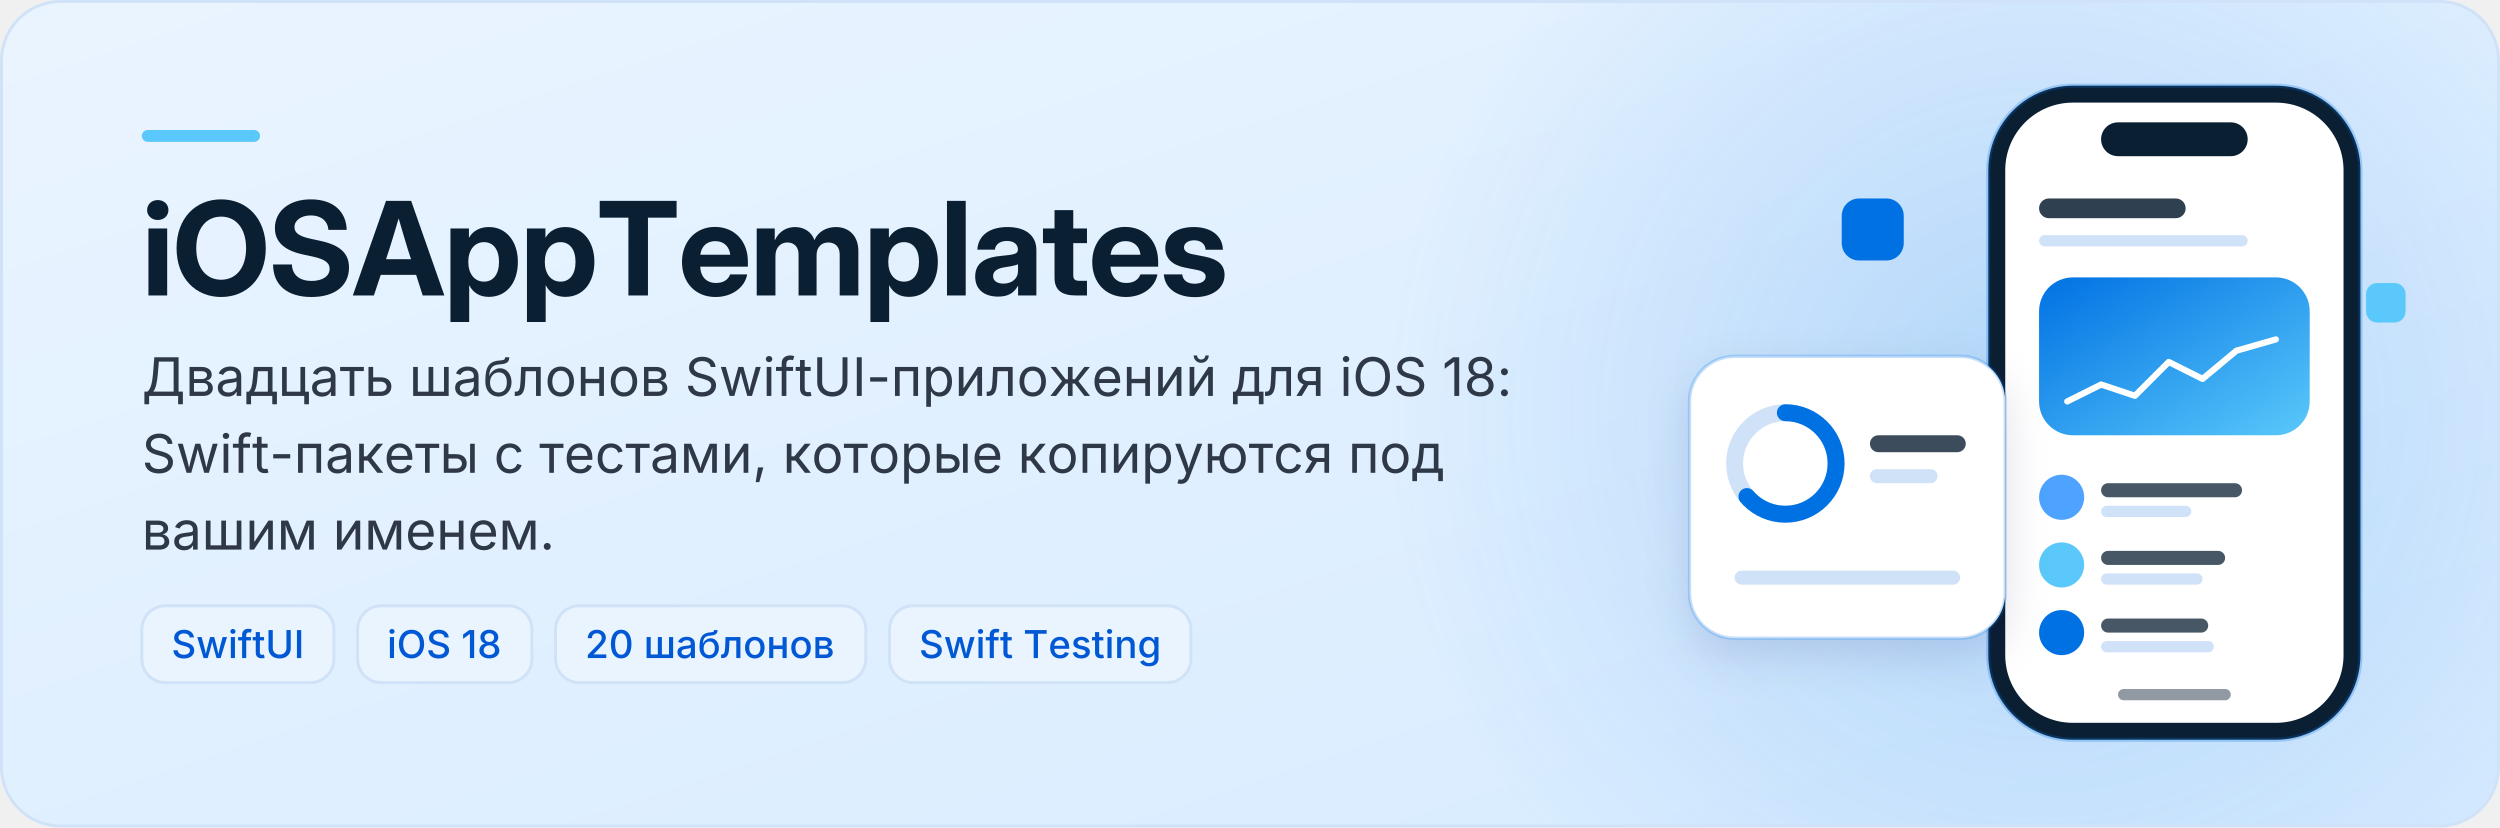
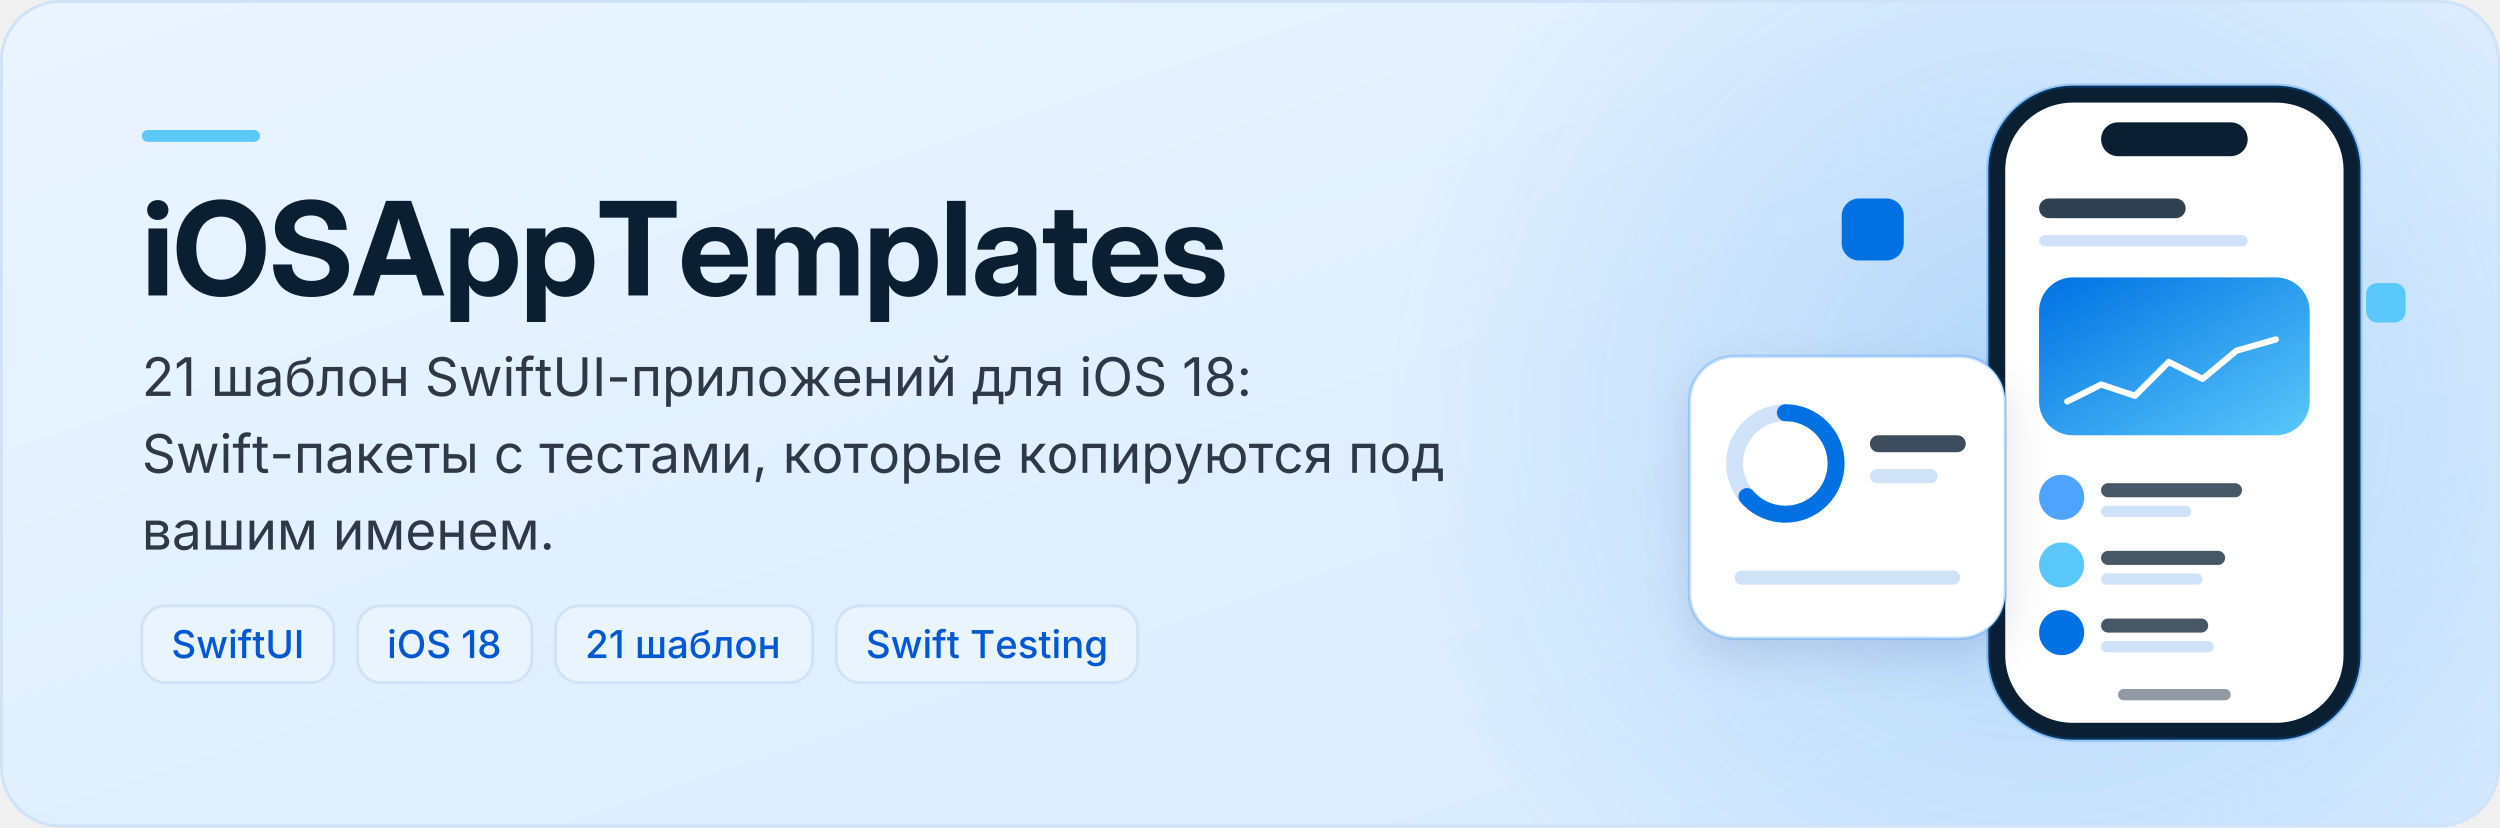
<svg xmlns="http://www.w3.org/2000/svg" width="846" height="280" viewBox="0 0 846 280" role="img" aria-labelledby="t">
  <style>.c{display:none}@media (max-width:500px){.w{display:none}.c{display:inline}}.m-float{animation:mFloat 6s ease-in-out infinite alternate}@keyframes mFloat{from{transform:translateY(0)}to{transform:translateY(-6px)}}.m-float-b{animation:mFloatB 7s ease-in-out infinite alternate}@keyframes mFloatB{from{transform:translateY(0)}to{transform:translateY(5px)}}.m-bob{animation:mBob 5s ease-in-out infinite alternate}@keyframes mBob{from{transform:translateY(0)}to{transform:translateY(-8px)}}.m-bar{transform-box:fill-box;transform-origin:center bottom;animation:mBar 4.2s ease-in-out infinite alternate}@keyframes mBar{from{transform:scaleY(.55)}to{transform:scaleY(1)}}.m-knob{animation:mKnob 6s ease-in-out infinite}@keyframes mKnob{0%,45%{transform:translateX(0)}55%,95%{transform:translateX(12px)}100%{transform:translateX(0)}}.m-slide{animation:mSlide 8s ease-in-out infinite alternate}@keyframes mSlide{from{transform:translateX(0)}to{transform:translateX(56px)}}.m-ring{stroke-dasharray:100;stroke-dashoffset:28;animation:mRing 7s ease-in-out infinite}@keyframes mRing{0%{stroke-dashoffset:100}45%,100%{stroke-dashoffset:28}}.m-caret{animation:mCaret 1.2s steps(1) infinite}@keyframes mCaret{50%{opacity:0}}.m-island{transform-box:fill-box;transform-origin:center;animation:mIsland 9s ease-in-out infinite}@keyframes mIsland{0%,20%{transform:scaleX(.42)}30%,70%{transform:scaleX(1)}80%,100%{transform:scaleX(.42)}}@media (prefers-reduced-motion: reduce){*{animation:none!important}}</style>
  <defs>
    <linearGradient id="bg" x1="0" y1="0" x2="1" y2="1">
      <stop offset="0" stop-color="#EAF4FF" />
      <stop offset="1" stop-color="#D6EBFF" />
    </linearGradient>
    <radialGradient id="glow">
      <stop offset="0" stop-color="#0071E3" stop-opacity="0.2" />
      <stop offset="1" stop-color="#0071E3" stop-opacity="0" />
    </radialGradient>
    <linearGradient id="mButton" x1="0" y1="0" x2="1" y2="1">
      <stop offset="0" stop-color="#0071E3" />
      <stop offset="1" stop-color="#5AC8FA" />
    </linearGradient>
    <filter id="mShadow" x="-20%" y="-20%" width="140%" height="150%">
      <feDropShadow dx="0" dy="6" stdDeviation="8" flood-color="#00285C" flood-opacity="0.12" />
    </filter>
    <clipPath id="frame">
      <rect x="0.5" y="0.5" width="845" height="279" rx="20" />
    </clipPath>
    <path id="bd689" d="M104 0L399 0L399-1056L104-1056ZM251-1189C348-1189 419-1256 419-1346C419-1436 348-1503 251-1503C154-1503 83-1436 83-1346C83-1256 154-1189 251-1189Z" />
    <path id="bd321" d="M765 24C1166 24 1468-270 1468-744C1468-1219 1166-1514 765-1514C364-1514 63-1219 63-744C63-272 364 24 765 24ZM765-248C535-248 373-428 373-744C373-1062 535-1242 765-1242C995-1242 1158-1062 1158-744C1158-428 995-248 765-248Z" />
    <path id="bd397" d="M675 24C1042 24 1266-153 1266-440C1266-664 1125-795 807-862L664-893C481-933 407-984 407-1076C407-1185 514-1261 666-1261C826-1261 931-1174 942-1033L1230-1033C1221-1333 1008-1514 665-1514C326-1514 99-1332 99-1061C99-848 242-711 537-647L694-613C883-572 961-516 961-420C961-304 848-229 677-229C486-229 371-325 367-489L70-489C70-165 293 24 675 24Z" />
    <path id="bd2" d="M9 0L341 0L449-325L1006-325L1110 0L1451 0L928-1490L532-1490ZM532-571L583-725C631-877 677-1029 731-1214C784-1029 830-877 876-725L926-571Z" />
    <path id="bd843" d="M104 418L399 418L399-158L402-158C463-39 570 22 709 22C985 22 1166-198 1166-529C1166-853 981-1078 711-1078C574-1078 463-1023 398-913L395-913L395-1056L104-1056ZM633-218C484-218 385-340 385-529C385-717 484-840 633-840C776-840 869-727 869-529C869-331 776-218 633-218Z" />
    <path id="bd411" d="M45-1226L497-1226L497 0L805 0L805-1226L1256-1226L1256-1490L45-1490Z" />
    <path id="bd614" d="M586 24C842 24 1046-122 1085-332L816-332C789-250 710-197 595-197C440-197 350-298 345-454L1096-454L1096-533C1096-855 887-1080 576-1080C273-1080 58-849 58-527C58-206 266 24 586 24ZM347-642C363-774 450-856 582-856C715-856 803-774 818-642Z" />
    <path id="bd766" d="M104 0L399 0L399-623C399-759 483-835 588-835C691-835 763-764 763-654L763 0L1047 0L1047-636C1047-754 1118-835 1232-835C1333-835 1411-773 1411-646L1411 0L1705 0L1705-700C1705-942 1554-1078 1351-1078C1198-1078 1068-1001 1013-872C969-1001 850-1078 708-1078C574-1078 451-1009 388-866L388-1056L104-1056Z" />
    <path id="bd736" d="M399-1490L104-1490L104 0L399 0Z" />
    <path id="bd507" d="M427 18C589 18 680-46 736-149L740-149L740 0L1028 0L1028-716C1028-942 862-1078 573-1078C283-1078 111-940 98-722L375-722C382-803 454-859 564-859C672-859 737-805 737-727L737-720C737-652 669-643 476-624C256-604 64-536 64-298C64-87 216 18 427 18ZM509-187C410-187 346-231 346-306C346-390 426-429 527-444C622-459 705-473 739-492L739-386C739-272 651-187 509-187Z" />
    <path id="bd889" d="M711-1056L495-1056L495-1344L200-1344L200-1056L18-1056L18-825L200-825L200-280C200-88 307 0 539 0L711 0L711-231L598-231C518-231 495-254 495-326L495-825L711-825Z" />
    <path id="bd871" d="M543 26C819 26 1011-112 1011-323C1011-478 913-570 700-612L500-651C419-668 372-703 372-757C372-820 433-869 534-869C638-869 710-806 712-721L985-721C979-941 799-1078 526-1078C251-1078 78-946 78-746C78-582 187-478 392-438L577-402C663-385 714-352 714-296C714-231 647-185 538-185C423-185 355-240 344-332L54-332C72-105 269 26 543 26Z" />
-     <path id="br1071" d="M98 320L280 320L280 0L1397 0L1397 320L1580 320L1580-167L1414-167L1414-1490L481-1490L430-862C395-431 318-254 220-167L98-167ZM439-167C538-281 591-547 617-862L655-1323L1224-1323L1224-167Z" />
-     <path id="br1254" d="M158 0L686 0C916 0 1055-127 1055-300C1055-473 923-569 794-588C927-615 1012-689 1012-820C1012-1000 857-1118 615-1118L158-1118ZM329-164L329-498L686-498C800-498 870-430 870-316C870-222 801-164 686-164ZM329-649L329-954L615-954C749-954 831-898 831-805C831-709 750-649 616-649Z" />
+     <path id="br1343" d="M154 0L1103 0L1103-167L416-167L416-179L742-526C1005-806 1078-933 1078-1094C1078-1327 889-1510 623-1510C358-1510 158-1331 158-1067L340-1067C340-1235 448-1345 618-1345C777-1345 898-1248 898-1092C898-955 814-853 649-674L154-137Z" />
+     <path id="br1342" d="M653-1490L420-1490L96-1251L96-1047L456-1314L466-1314L466 0L653 0Z" />
+     <path id="br1289" d="M158-1118L158 0L1526 0L1526-1118L1346-1118L1346-166L932-166L932-1118L752-1118L752-166L338-166L338-1118Z" />
    <path id="br540" d="M471 26C660 26 765-73 803-152L815-152L815 0L992 0L992-737C992-1086 723-1132 573-1132C400-1132 208-1070 122-867L295-810C330-888 417-974 578-974C733-974 812-894 812-755L812-749C812-666 724-672 525-647C318-621 90-574 90-318C90-98 259 26 471 26ZM502-133C368-133 271-193 271-309C271-436 386-478 517-495C586-504 782-524 812-559L812-404C812-267 701-133 502-133Z" />
-     <path id="br1258" d="M40 321L220 321L220 0L1037 0L1037 321L1216 321L1216-166L1046-166L1046-1118L325-1118L288-680C262-372 223-258 132-166L40-166ZM336-166C412-268 443-442 464-680L488-952L867-952L867-166Z" />
-     <path id="br1284" d="M158 0L1012 0L1012 320L1192 320L1193-166L1046-166L1046-1118L865-1118L865-166L338-166L338-1118L158-1118Z" />
-     <path id="br1280" d="M388 0L568 0L568-957L934-957L934-1118L20-1118L20-957L388-957Z" />
-     <path id="br1291" d="M338-717L338-1118L158-1118L158 0L631 0C894 0 1040-160 1040-362C1040-568 895-717 631-717ZM338-550L631-550C763-550 858-470 858-354C858-243 763-166 631-166L338-166Z" />
-     <path id="br1289" d="M158-1118L158 0L1526 0L1526-1118L1346-1118L1346-166L932-166L932-1118L752-1118L752-166L338-166L338-1118Z" />
    <path id="br1253" d="M613 24C901 24 1112-215 1112-532C1112-835 921-1066 679-1066C483-1066 314-926 255-771L250-771C279-1128 398-1199 700-1220C941-1237 1025-1323 1025-1490L865-1490C865-1416 835-1378 700-1370C257-1344 104-1156 104-580L104-542C104-192 325 24 613 24ZM615-134C409-134 284-295 284-514C284-746 423-908 624-908C820-908 932-762 932-523C932-281 812-134 615-134Z" />
    <path id="br1269" d="M20 0L81 0C328 0 404-187 420-558L437-952L839-952L839 0L1020 0L1020-1118L266-1118L246-620C231-247 190-166 60-166L20-166Z" />
    <path id="br838" d="M613 24C918 24 1124-207 1124-552C1124-902 918-1132 613-1132C309-1132 104-902 104-552C104-207 309 24 613 24ZM613-137C390-137 287-332 287-552C287-775 390-971 613-971C839-971 942-774 942-552C942-332 839-137 613-137Z" />
    <path id="br1274" d="M338-1118L158-1118L158 0L338 0L338-491L867-491L867 0L1047 0L1047-1118L867-1118L867-657L338-657Z" />
    <path id="br397" d="M657 26C1001 26 1198-162 1198-406C1198-684 936-774 776-818L627-859C518-889 343-944 343-1100C343-1240 471-1342 664-1342C841-1342 975-1259 992-1114L1178-1114C1169-1339 964-1510 670-1510C382-1510 158-1343 158-1091C158-893 298-770 538-702L718-651C877-606 1013-553 1013-409C1013-250 859-144 657-144C482-144 326-221 311-390L116-390C133-140 334 26 657 26Z" />
    <path id="br984" d="M409 0L588 0L733-506C769-631 804-771 838-913C872-770 906-634 943-506L1088 0L1267 0L1606-1118L1415-1118L1279-630C1245-508 1208-367 1171-196C1136-369 1100-511 1068-630L936-1118L744-1118L610-630C576-506 540-363 504-193C467-371 429-513 397-630L261-1118L70-1118Z" />
    <path id="br689" d="M158 0L338 0L338-1118L158-1118ZM249-1301C318-1301 375-1354 375-1420C375-1486 318-1539 249-1539C181-1539 124-1486 124-1420C124-1354 181-1301 249-1301Z" />
    <path id="br647" d="M678-1118L420-1118L420-1227C420-1335 468-1393 579-1393C629-1393 657-1382 676-1376L726-1530C699-1542 643-1560 558-1560C395-1560 240-1461 240-1267L240-1118L20-1118L20-964L240-964L240 0L420 0L420-964L678-964Z" />
    <path id="br889" d="M598-1118L368-1118L368-1384L188-1384L188-1118L20-1118L20-964L188-964L188-276C188-93 302 14 495 14C541 14 592 7 629-6L592-158C562-152 523-146 500-146C405-146 368-190 368-290L368-964L598-964Z" />
    <path id="br424" d="M763 24C1114 24 1344-200 1344-507L1344-1490L1154-1490L1154-522C1154-308 1006-152 763-152C519-152 370-308 370-522L370-1490L180-1490L180-507C180-200 410 24 763 24Z" />
    <path id="br197" d="M370-1490L180-1490L180 0L370 0Z" />
    <path id="br1459" d="M798-719L144-719L144-553L798-553Z" />
    <path id="br1279" d="M1046-1118L158-1118L158 0L339 0L339-952L866-952L866 0L1046 0Z" />
    <path id="br848" d="M158 418L338 418L338-173L352-173C389-111 464 24 677 24C956 24 1150-200 1150-556C1150-910 955-1132 676-1132C458-1132 389-998 352-939L332-939L332-1118L158-1118ZM650-137C447-137 336-309 336-558C336-805 444-971 650-971C862-971 967-790 967-558C967-323 859-137 650-137Z" />
    <path id="br1262" d="M1053 0L1053-1118L883-1118L351-309L338-309L338-1118L158-1118L158 0L329 0L859-806L872-806L872 0Z" />
    <path id="br1259" d="M65 0L283 0L656-477L741-477L741 0L921 0L921-477L1006-477L1377 0L1594 0L1147-569L1589-1118L1374-1118L1008-643L921-643L921-1118L741-1118L741-643L652-643L284-1118L71-1118L514-569Z" />
    <path id="br641" d="M628 24C857 24 1024-91 1076-260L902-308C860-194 761-136 629-136C431-136 295-264 286-498L1094-498L1094-573C1094-986 844-1132 607-1132C302-1132 104-893 104-550C104-206 304 24 628 24ZM287-650C298-821 415-972 607-972C791-972 894-840 911-650Z" />
    <path id="br2473" d="M1053 0L1053-1118L883-1118L351-309L338-309L338-1118L158-1118L158 0L329 0L859-806L872-806L872 0ZM605-1275C768-1275 895-1400 895-1558L763-1558C763-1467 697-1403 605-1403C513-1403 447-1467 447-1558L315-1558C315-1399 443-1275 605-1275Z" />
+     <path id="br1258" d="M40 321L220 321L220 0L1037 0L1037 321L1216 321L1216-166L1046-166L1046-1118L325-1118L288-680C262-372 223-258 132-166L40-166ZM336-166C412-268 443-442 464-680L488-952L867-952L867-166Z" />
    <path id="br1300" d="M977 0L977-1118L532-1118C237-1118 96-972 96-764C96-614 170-500 324-449L47 0L254 0L508-419C516-419 524-419 532-419L798-419L798 0ZM798-570L544-570C354-570 276-641 276-764C276-888 354-961 546-961L798-961Z" />
    <path id="br321" d="M784 20C1166 20 1444-272 1444-744C1444-1217 1166-1510 784-1510C402-1510 122-1217 122-744C122-272 402 20 784 20ZM784-156C516-156 307-364 307-744C307-1126 516-1334 784-1334C1050-1334 1259-1127 1259-744C1259-363 1050-156 784-156Z" />
-     <path id="br1342" d="M653-1490L420-1490L96-1251L96-1047L456-1314L466-1314L466 0L653 0Z" />
    <path id="br1351" d="M633 20C933 20 1145-153 1145-396C1145-584 1016-744 854-774L854-782C995-819 1089-956 1089-1114C1089-1341 894-1510 633-1510C368-1510 176-1341 176-1114C176-956 268-819 413-782L413-774C246-744 122-584 122-396C122-153 330 20 633 20ZM633-145C432-145 309-248 309-406C309-571 445-689 633-689C817-689 955-571 955-406C955-248 830-145 633-145ZM633-848C472-848 360-949 360-1100C360-1249 468-1346 633-1346C795-1346 905-1249 905-1100C905-949 790-848 633-848Z" />
    <path id="br1505" d="M295 13C370 13 430-47 430-122C430-197 370-257 295-257C220-257 160-197 160-122C160-47 220 13 295 13ZM295-796C370-796 430-856 430-931C430-1006 370-1066 295-1066C220-1066 160-1006 160-931C160-856 220-796 295-796Z" />
    <path id="br1264" d="M158 0L338 0L338-468L493-468L854 0L1082 0L630-577L1076-1118L848-1118L450-634L338-634L338-1118L158-1118Z" />
+     <path id="br1280" d="M388 0L568 0L568-957L934-957L934-1118L20-1118L20-957L388-957Z" />
    <path id="br1293" d="M338-717L338-1118L158-1118L158 0L631 0C894 0 1040-160 1040-362C1040-568 895-717 631-717ZM1170 0L1350 0L1350-1118L1170-1118ZM338-550L631-550C763-550 858-470 858-354C858-243 763-166 631-166L338-166Z" />
    <path id="br596" d="M613 24C832 24 1010-95 1070-294L898-343C865-222 763-137 613-137C390-137 287-332 287-552C287-775 390-971 613-971C760-971 860-889 893-774L1066-823C1005-1018 829-1132 613-1132C309-1132 104-902 104-552C104-207 309 24 613 24Z" />
    <path id="br1272" d="M158 0L337 0L337-584C337-705 335-835 332-951C367-825 401-725 461-584L708 0L866 0L1110-584C1172-732 1206-834 1242-968C1240-836 1238-710 1238-584L1238 0L1419 0L1419-1118L1145-1118L893-500C841-371 812-271 789-176C764-274 736-372 683-500L428-1118L158-1118Z" />
    <path id="br1501" d="M128 359L266 359L422-208L216-208Z" />
    <path id="br1011" d="M140 405C159 414 208 426 272 426C430 426 538 345 606 167L1097-1118L901-1118L661-455C626-358 600-261 575-168C549-261 524-357 489-455L251-1118L54-1118L481 6L449 99C394 259 315 283 205 254L186 249Z" />
    <path id="br1299" d="M158 0L328 0L328-478L605-478C633-174 829 24 1111 24C1416 24 1622-207 1622-552C1622-902 1416-1132 1111-1132C833-1132 637-939 606-638L328-638L328-1118L158-1118ZM1111-137C888-137 785-332 785-552C785-775 888-971 1111-971C1337-971 1440-774 1440-552C1440-332 1337-137 1111-137Z" />
+     <path id="br1254" d="M158 0L686 0C916 0 1055-127 1055-300C1055-473 923-569 794-588C927-615 1012-689 1012-820C1012-1000 857-1118 615-1118L158-1118ZM329-164L329-498L686-498C800-498 870-430 870-316C870-222 801-164 686-164ZM329-649L329-954L615-954C749-954 831-898 831-805C831-709 750-649 616-649Z" />
    <path id="br1502" d="M295 13C370 13 430-47 430-122C430-197 370-257 295-257C220-257 160-197 160-122C160-47 220 13 295 13Z" />
    <path id="bm397" d="M665 25C1015 25 1217-159 1217-412C1217-681 978-783 788-832L643-870C529-900 375-953 375-1094C375-1220 489-1312 670-1312C839-1312 960-1234 975-1098L1197-1098C1190-1335 981-1510 675-1510C375-1510 147-1339 147-1081C147-877 291-752 535-687L709-639C869-596 992-545 992-415C992-271 853-175 664-175C492-175 348-251 335-414L106-414C120-142 330 25 665 25Z" />
    <path id="bm984" d="M393 0L614 0L752-481C785-596 817-733 849-867C880-733 911-598 945-481L1083 0L1304 0L1641-1118L1407-1118L1284-655C1252-531 1217-390 1183-221C1149-391 1113-533 1082-655L960-1118L740-1118L617-655C584-530 548-387 514-219C480-393 443-535 412-655L289-1118L57-1118Z" />
    <path id="bm689" d="M148 0L368 0L368-1118L148-1118ZM259-1289C335-1289 398-1347 398-1419C398-1492 335-1550 259-1550C183-1550 120-1492 120-1419C120-1347 183-1289 259-1289Z" />
    <path id="bm647" d="M702-1118L452-1118L452-1216C452-1314 495-1368 600-1368C646-1368 677-1358 698-1352L749-1530C719-1541 653-1560 565-1560C388-1560 232-1455 232-1246L232-1118L20-1118L20-939L232-939L232 0L452 0L452-939L702-939Z" />
    <path id="bm889" d="M626-1118L403-1118L403-1384L183-1384L183-1118L20-1118L20-939L183-939L183-284C183-94 300 15 503 15C554 15 610 8 657-8L618-184C591-178 548-172 525-172C438-172 403-212 403-302L403-939L626-939Z" />
    <path id="bm424" d="M759 23C1115 23 1351-199 1351-512L1351-1490L1122-1490L1122-531C1122-330 983-184 759-184C534-184 393-330 393-531L393-1490L165-1490L165-512C165-199 400 23 759 23Z" />
    <path id="bm197" d="M393-1490L165-1490L165 0L393 0Z" />
    <path id="bm321" d="M786 20C1172 20 1457-268 1457-744C1457-1222 1172-1510 786-1510C399-1510 113-1222 113-744C113-268 399 20 786 20ZM786-188C530-188 339-384 339-744C339-1105 530-1302 786-1302C1040-1302 1231-1106 1231-744C1231-384 1040-188 786-188Z" />
    <path id="bm1342" d="M685-1490L421-1490L95-1254L95-1025L449-1283L459-1283L459 0L685 0Z" />
    <path id="bm1351" d="M644 20C955 20 1177-155 1177-397C1177-585 1043-743 876-773L876-781C1021-817 1121-953 1121-1113C1121-1340 917-1510 644-1510C368-1510 167-1341 167-1113C167-953 264-817 414-781L414-773C242-743 113-585 113-397C113-155 331 20 644 20ZM644-165C459-165 343-264 343-412C343-566 469-676 644-676C816-676 944-566 944-412C944-264 826-165 644-165ZM644-857C494-857 389-952 389-1092C389-1232 491-1323 644-1323C795-1323 899-1231 899-1092C899-952 791-857 644-857Z" />
    <path id="bm1343" d="M144 0L1128 0L1128-195L460-195L460-207L752-512C1029-792 1105-923 1105-1086C1105-1327 909-1510 626-1510C347-1510 142-1328 142-1056L361-1056C361-1216 463-1319 622-1319C773-1319 886-1227 886-1078C886-947 805-851 650-688L144-165Z" />
-     <path id="bm1341" d="M661 20C1009 20 1209-260 1209-744C1209-1227 1006-1510 661-1510C316-1510 113-1227 113-744C113-259 314 20 661 20ZM661-175C454-175 338-383 338-744C338-1106 454-1316 661-1316C867-1316 983-1107 983-744C983-383 867-175 661-175Z" />
    <path id="bm1289" d="M148-1118L148 0L1562 0L1562-1118L1342-1118L1342-190L963-190L963-1118L747-1118L747-190L368-190L368-1118Z" />
    <path id="bm540" d="M461 25C642 25 748-66 791-153L802-153L802 0L1015 0L1015-742C1015-1065 758-1132 578-1132C379-1132 191-1054 115-854L322-800C353-876 435-953 581-953C721-953 795-881 795-757L795-751C795-672 710-673 513-650C302-626 83-570 83-316C83-96 248 25 461 25ZM510-152C387-152 299-207 299-313C299-428 401-470 525-487C593-496 763-514 796-546L796-403C796-272 689-152 510-152Z" />
    <path id="bm1253" d="M617 24C916 24 1130-213 1130-532C1130-832 941-1054 701-1054C504-1054 335-915 277-764L271-764C300-1106 419-1180 711-1201C962-1219 1055-1302 1055-1490L870-1490C870-1417 843-1381 705-1373C241-1343 96-1115 96-586L96-550C96-191 320 24 617 24ZM619-159C429-159 315-306 315-514C315-733 440-881 627-881C808-881 913-747 913-522C913-295 802-159 619-159Z" />
    <path id="bm1269" d="M20 0L94 0C338 0 433-175 450-556L466-928L829-928L829 0L1050 0L1050-1118L256-1118L237-614C223-272 181-190 59-190L20-190Z" />
    <path id="bm838" d="M618 23C933 23 1141-208 1141-553C1141-901 933-1132 618-1132C303-1132 96-901 96-553C96-208 303 23 618 23ZM618-163C416-163 320-341 320-553C320-768 416-946 618-946C822-946 918-767 918-553C918-341 822-163 618-163Z" />
    <path id="bm1274" d="M368-1118L148-1118L148 0L368 0L368-479L860-479L860 0L1080 0L1080-1118L860-1118L860-670L368-670Z" />
-     <path id="bm1254" d="M148 0L682 0C928 0 1072-123 1072-301C1072-466 945-569 794-586C936-614 1023-691 1023-819C1023-1003 863-1118 611-1118L148-1118ZM355-185L355-491L682-491C788-491 852-429 852-326C852-239 788-185 682-185ZM355-652L355-931L611-931C733-931 808-880 808-794C808-706 735-652 613-652Z" />
    <path id="bm411" d="M90-1294L555-1294L555 0L784 0L784-1294L1247-1294L1247-1490L90-1490Z" />
    <path id="bm614" d="M630 23C869 23 1040-94 1093-268L886-317C847-213 755-159 632-159C449-159 325-276 317-492L1110-492L1110-570C1110-973 866-1132 611-1132C298-1132 96-895 96-551C96-204 300 23 630 23ZM318-656C330-817 436-950 612-950C781-950 876-832 892-656Z" />
    <path id="bm871" d="M549 23C822 23 1010-121 1010-325C1010-480 912-580 705-627L525-667C402-695 352-739 352-813C352-897 444-958 565-958C697-958 760-888 789-810L986-853C938-1019 805-1132 563-1132C310-1132 130-999 130-799C130-639 230-537 438-490L626-447C732-423 783-377 783-306C783-223 693-155 551-155C421-155 336-209 305-326L98-283C138-85 306 23 549 23Z" />
    <path id="bm773" d="M368-662C368-839 478-940 628-940C774-940 864-844 864-683L864 0L1084 0L1084-710C1084-986 932-1132 704-1132C546-1132 429-1061 359-903L358-1118L148-1118L148 0L368 0Z" />
    <path id="bm658" d="M616 442C902 442 1121 310 1121 16L1121-1118L906-1118L906-936L890-936C851-1006 772-1132 566-1132C297-1132 96-920 96-563C96-206 300-17 563-17C767-17 844-130 883-203L902-203L902 15C902 187 785 265 615 265C435 265 365 176 325 112L141 199C204 334 357 442 616 442ZM614-200C422-200 321-348 321-566C321-779 419-945 614-945C803-945 903-790 903-566C903-337 800-200 614-200Z" />
-     <path id="bm1071" d="M90 320L312 320L312 0L1399 0L1399 320L1621 320L1621-196L1448-196L1448-1490L479-1490L429-861C395-443 317-278 218-196L90-196ZM481-196C574-309 628-554 654-861L689-1294L1220-1294L1220-196Z" />
-     <path id="bm1258" d="M40 323L258 323L258 0L1034 0L1034 323L1248 323L1248-190L1078-190L1078-1118L315-1118L280-702C257-421 223-273 130-190L40-190ZM367-190C440-293 469-463 488-702L508-929L864-929L864-190Z" />
-     <path id="bm1284" d="M148 0L1002 0L1002 320L1219 320L1224-190L1073-190L1073-1118L853-1118L853-190L368-190L368-1118L148-1118Z" />
-     <path id="bm1280" d="M383 0L603 0L603-932L964-932L964-1118L20-1118L20-932L383-932Z" />
-     <path id="bm1291" d="M368-734L368-1118L148-1118L148 0L639 0C913 0 1069-159 1069-369C1069-584 914-734 639-734ZM368-544L639-544C763-544 850-471 850-363C850-260 763-190 639-190L368-190Z" />
    <path id="bm1459" d="M805-724L143-724L143-533L805-533Z" />
    <path id="bm1279" d="M1073-1118L148-1118L148 0L369 0L369-928L853-928L853 0L1073 0Z" />
    <path id="bm848" d="M148 418L368 418L368-175L380-175C419-104 500 22 703 22C975 22 1170-195 1170-556C1170-920 971-1132 703-1132C494-1132 419-1005 380-936L362-936L362-1118L148-1118ZM654-165C468-165 364-325 364-558C364-790 465-945 654-945C848-945 945-778 945-558C945-336 845-165 654-165Z" />
    <path id="bm1262" d="M1085 0L1085-1118L885-1118L379-360L368-360L368-1118L148-1118L148 0L347 0L852-757L864-757L864 0Z" />
    <path id="bm1259" d="M57 0L320 0L667-465L739-465L739 0L959 0L959-465L1032-465L1377 0L1638 0L1209-573L1634-1118L1376-1118L1034-654L959-654L959-1118L739-1118L739-654L663-654L319-1118L62-1118L489-573Z" />
    <path id="bm641" d="M630 23C869 23 1040-94 1093-268L886-317C847-213 755-159 632-159C449-159 325-276 317-492L1110-492L1110-570C1110-973 866-1132 611-1132C298-1132 96-895 96-551C96-204 300 23 630 23ZM318-656C330-817 436-950 612-950C781-950 876-832 892-656Z" />
    <path id="bm2473" d="M1085 0L1085-1118L885-1118L379-360L368-360L368-1118L148-1118L148 0L347 0L852-757L864-757L864 0ZM616-1269C790-1269 924-1398 924-1561L777-1561C777-1472 709-1409 616-1409C522-1409 454-1472 454-1561L307-1561C307-1397 443-1269 616-1269Z" />
+     <path id="bm1258" d="M40 323L258 323L258 0L1034 0L1034 323L1248 323L1248-190L1078-190L1078-1118L315-1118L280-702C257-421 223-273 130-190L40-190ZM367-190C440-293 469-463 488-702L508-929L864-929L864-190Z" />
    <path id="bm1300" d="M1003 0L1003-1118L535-1118C239-1118 90-971 90-756C90-607 165-494 314-440L42 0L289 0L534-406C535-406 536-406 537-406L789-406L789 0ZM789-578L556-578C382-578 309-642 309-755C309-869 382-935 557-935L789-935Z" />
    <path id="bm1505" d="M311-772C393-772 458-837 458-919C458-1001 393-1066 311-1066C228-1066 163-1001 163-919C163-837 228-772 311-772ZM311 15C393 15 458-50 458-132C458-215 393-280 311-280C228-280 163-215 163-132C163-50 228 15 311 15Z" />
    <path id="bm1264" d="M148 0L368 0L368-453L510-453L846 0L1117 0L681-573L1111-1118L842-1118L471-643L368-643L368-1118L148-1118Z" />
+     <path id="bm1280" d="M383 0L603 0L603-932L964-932L964-1118L20-1118L20-932L383-932Z" />
    <path id="bm1293" d="M368-734L368-1118L148-1118L148 0L639 0C913 0 1069-159 1069-369C1069-584 914-734 639-734ZM1188 0L1408 0L1408-1118L1188-1118ZM368-544L639-544C763-544 850-471 850-363C850-260 763-190 639-190L368-190Z" />
    <path id="bm596" d="M618 23C853 23 1035-104 1089-315L881-365C851-244 758-163 619-163C417-163 320-340 320-553C320-769 417-946 619-946C756-946 847-867 877-752L1086-802C1031-1009 850-1132 618-1132C303-1132 96-901 96-553C96-208 303 23 618 23Z" />
    <path id="bm1272" d="M148 0L364 0L364-536C364-652 361-799 358-929C394-791 433-672 487-536L707 0L896 0L1113-536C1169-676 1209-798 1246-944C1243-802 1240-656 1240-536L1240 0L1458 0L1458-1118L1122-1118L903-559C857-437 826-308 803-197C780-311 750-437 702-559L481-1118L148-1118Z" />
    <path id="bm1501" d="M125 371L285 371L450-214L213-214Z" />
    <path id="bm1011" d="M133 402C160 414 218 426 287 426C467 426 578 334 646 155L1132-1118L896-1118L671-483C636-386 611-289 586-193C562-289 539-385 505-483L284-1118L46-1118L471 5L447 87C406 231 326 259 212 229L187 223Z" />
    <path id="bm1299" d="M148 0L360 0L360-466L606-466C638-170 835 23 1123 23C1439 23 1646-208 1646-553C1646-901 1439-1132 1123-1132C839-1132 643-944 607-651L360-651L360-1118L148-1118ZM1123-163C921-163 826-341 826-553C826-768 921-946 1123-946C1327-946 1423-767 1423-553C1423-341 1327-163 1123-163Z" />
+     <path id="bm1254" d="M148 0L682 0C928 0 1072-123 1072-301C1072-466 945-569 794-586C936-614 1023-691 1023-819C1023-1003 863-1118 611-1118L148-1118ZM355-185L355-491L682-491C788-491 852-429 852-326C852-239 788-185 682-185ZM355-652L355-931L611-931C733-931 808-880 808-794C808-706 735-652 613-652Z" />
    <path id="bm1502" d="M311 15C393 15 458-50 458-132C458-215 393-280 311-280C228-280 163-215 163-132C163-50 228 15 311 15Z" />
  </defs>
  <g clip-path="url(#frame)">
    <rect width="846" height="280" fill="url(#bg)" />
    <circle class="w" cx="690" cy="140" r="220" fill="url(#glow)" />
    <g class="w">
      <g transform="translate(566 29) scale(0.954)">
        <g class="m-float">
          <rect x="112" y="0" width="132" height="232" rx="30" fill="#0B1F33" stroke="rgba(0,113,227,0.25)" stroke-width="1.5" />
          <rect x="118" y="6" width="120" height="220" rx="24" fill="#FFFFFF" />
          <rect class="m-island" x="152" y="13" width="52" height="12" rx="6" fill="#0B1F33" />
          <g>
            <rect x="130" y="40" width="52" height="7" rx="3.5" fill="#0B1F33" opacity=".85" />
            <rect x="130" y="53" width="74" height="4" rx="2" fill="#D0E2F7" />
            <rect x="130" y="68" width="96" height="56" rx="12" fill="url(#mButton)" />
            <path d="M140 112 l12 -6 l12 4 l12 -12 l12 6 l12 -10 l14 -4" fill="none" stroke="#fff" stroke-width="2.2" stroke-linecap="round" stroke-linejoin="round" />
            <circle cx="138" cy="146" r="8" fill="#4DA3FF" />
            <rect x="152" y="141" width="50" height="5" rx="2.5" fill="#0B1F33" opacity=".75" />
            <rect x="152" y="149" width="32" height="4" rx="2" fill="#D0E2F7" />
            <circle cx="138" cy="170" r="8" fill="#5AC8FA" />
            <rect x="152" y="165" width="44" height="5" rx="2.5" fill="#0B1F33" opacity=".75" />
            <rect x="152" y="173" width="36" height="4" rx="2" fill="#D0E2F7" />
            <circle cx="138" cy="194" r="8" fill="#0071E3" />
            <rect x="152" y="189" width="38" height="5" rx="2.5" fill="#0B1F33" opacity=".75" />
            <rect x="152" y="197" width="40" height="4" rx="2" fill="#D0E2F7" />
            <rect x="158" y="214" width="40" height="4" rx="2" fill="#0B1F33" opacity=".45" />
          </g>
        </g>
        <g class="m-float-b">
          <rect x="6" y="96" width="112" height="100" rx="16" fill="#FFFFFF" stroke="rgba(0,113,227,0.22)" stroke-width="1.2" filter="url(#mShadow)" />
          <circle cx="40" cy="134" r="18" fill="none" stroke="#D0E2F7" stroke-width="6" />
          <circle class="m-ring" cx="40" cy="134" r="18" fill="none" stroke="#0071E3" stroke-width="6" stroke-linecap="round" pathLength="100" transform="rotate(-90 40 134)" />
          <rect x="70" y="124" width="34" height="6" rx="3" fill="#0B1F33" opacity=".8" />
          <rect x="70" y="136" width="24" height="5" rx="2.5" fill="#D0E2F7" />
          <rect x="22" y="172" width="80" height="5" rx="2.5" fill="#D0E2F7" />
        </g>
        <rect class="m-bob" style="animation-delay:-0s" x="60" y="40" width="22" height="22" rx="6.16" fill="#0071E3" />
        <rect class="m-bob" style="animation-delay:-1.6s" x="246" y="70" width="14" height="14" rx="3.92" fill="#5AC8FA" />
      </g>
      <rect x="48" y="44" width="40" height="4" rx="2" fill="#5AC8FA" />
      <g fill="#0B1F33" transform="translate(48 99.99) scale(0.021484)">
        <use href="#bd689" x="0" />
        <use href="#bd321" x="484" />
        <use href="#bd397" x="1997" />
        <use href="#bd2" x="3314" />
        <use href="#bd843" x="4757" />
        <use href="#bd843" x="5962" />
        <use href="#bd411" x="7167" />
        <use href="#bd614" x="8450" />
        <use href="#bd766" x="9581" />
        <use href="#bd843" x="11372" />
        <use href="#bd736" x="12578" />
        <use href="#bd507" x="13062" />
        <use href="#bd889" x="14176" />
        <use href="#bd614" x="14912" />
        <use href="#bd871" x="16043" />
      </g>
      <g fill="#2E3846" transform="translate(48 133.99) scale(0.008789)">
-         <use href="#br1071" x="0" />
-         <use href="#br1254" x="1678" />
-         <use href="#br540" x="2835" />
-         <use href="#br1258" x="3985" />
-         <use href="#br1284" x="5241" />
-         <use href="#br540" x="6464" />
-         <use href="#br1280" x="7614" />
-         <use href="#br1291" x="8568" />
-         <use href="#br1289" x="10288" />
-         <use href="#br540" x="11972" />
-         <use href="#br1253" x="13122" />
-         <use href="#br1269" x="14338" />
-         <use href="#br838" x="15516" />
-         <use href="#br1274" x="16744" />
-         <use href="#br838" x="17949" />
-         <use href="#br1254" x="19177" />
-         <use href="#br397" x="20910" />
-         <use href="#br984" x="22224" />
-         <use href="#br689" x="23900" />
-         <use href="#br647" x="24396" />
-         <use href="#br889" x="25154" />
-         <use href="#br424" x="25824" />
-         <use href="#br197" x="27348" />
-         <use href="#br1459" x="27898" />
-         <use href="#br1279" x="28840" />
-         <use href="#br848" x="30044" />
-         <use href="#br1262" x="31298" />
-         <use href="#br1269" x="32509" />
-         <use href="#br838" x="33687" />
-         <use href="#br1259" x="34915" />
-         <use href="#br641" x="36574" />
-         <use href="#br1274" x="37768" />
-         <use href="#br1262" x="38973" />
-         <use href="#br2473" x="40184" />
-         <use href="#br1258" x="41971" />
-         <use href="#br1269" x="43227" />
-         <use href="#br1300" x="44405" />
-         <use href="#br689" x="46116" />
-         <use href="#br321" x="46612" />
-         <use href="#br397" x="48178" />
-         <use href="#br1342" x="50068" />
-         <use href="#br1351" x="50901" />
-         <use href="#br1505" x="52168" />
+         <use href="#br1343" x="0" />
+         <use href="#br1342" x="1249" />
+         <use href="#br1289" x="2658" />
+         <use href="#br540" x="4342" />
+         <use href="#br1253" x="5492" />
+         <use href="#br1269" x="6708" />
+         <use href="#br838" x="7886" />
+         <use href="#br1274" x="9114" />
+         <use href="#br397" x="10895" />
+         <use href="#br984" x="12209" />
+         <use href="#br689" x="13885" />
+         <use href="#br647" x="14381" />
+         <use href="#br889" x="15139" />
+         <use href="#br424" x="15809" />
+         <use href="#br197" x="17333" />
+         <use href="#br1459" x="17883" />
+         <use href="#br1279" x="18825" />
+         <use href="#br848" x="20029" />
+         <use href="#br1262" x="21283" />
+         <use href="#br1269" x="22494" />
+         <use href="#br838" x="23672" />
+         <use href="#br1259" x="24900" />
+         <use href="#br641" x="26559" />
+         <use href="#br1274" x="27753" />
+         <use href="#br1262" x="28958" />
+         <use href="#br2473" x="30169" />
+         <use href="#br1258" x="31956" />
+         <use href="#br1269" x="33212" />
+         <use href="#br1300" x="34390" />
+         <use href="#br689" x="36101" />
+         <use href="#br321" x="36597" />
+         <use href="#br397" x="38163" />
+         <use href="#br1342" x="40053" />
+         <use href="#br1351" x="40886" />
+         <use href="#br1505" x="42153" />
      </g>
      <g fill="#2E3846" transform="translate(48 159.99) scale(0.008789)">
        <use href="#br397" x="0" />
        <use href="#br984" x="1314" />
        <use href="#br689" x="2990" />
        <use href="#br647" x="3486" />
        <use href="#br889" x="4244" />
        <use href="#br1459" x="4914" />
        <use href="#br1279" x="5856" />
        <use href="#br540" x="7060" />
        <use href="#br1264" x="8210" />
        <use href="#br641" x="9320" />
        <use href="#br1280" x="10514" />
        <use href="#br1293" x="11468" />
        <use href="#br596" x="13552" />
        <use href="#br1280" x="15298" />
        <use href="#br641" x="16252" />
        <use href="#br596" x="17446" />
        <use href="#br1280" x="18616" />
        <use href="#br540" x="19570" />
        <use href="#br1272" x="20720" />
        <use href="#br1262" x="22297" />
        <use href="#br1501" x="23508" />
        <use href="#br1264" x="24674" />
        <use href="#br838" x="25784" />
        <use href="#br1280" x="27012" />
        <use href="#br838" x="27966" />
        <use href="#br848" x="29194" />
        <use href="#br1293" x="30448" />
        <use href="#br641" x="31956" />
        <use href="#br1264" x="33726" />
        <use href="#br838" x="34836" />
        <use href="#br1279" x="36064" />
        <use href="#br1262" x="37268" />
        <use href="#br848" x="38479" />
        <use href="#br1011" x="39733" />
        <use href="#br1299" x="40884" />
        <use href="#br1280" x="42610" />
        <use href="#br596" x="43564" />
        <use href="#br1300" x="44734" />
        <use href="#br1279" x="46445" />
        <use href="#br838" x="47649" />
        <use href="#br1258" x="48877" />
      </g>
      <g fill="#2E3846" transform="translate(48 185.99) scale(0.008789)">
        <use href="#br1254" x="0" />
        <use href="#br540" x="1157" />
        <use href="#br1289" x="2307" />
        <use href="#br1262" x="3991" />
        <use href="#br1272" x="5202" />
        <use href="#br1262" x="7355" />
        <use href="#br1272" x="8566" />
        <use href="#br641" x="10143" />
        <use href="#br1274" x="11337" />
        <use href="#br641" x="12542" />
        <use href="#br1272" x="13736" />
        <use href="#br1502" x="15313" />
      </g>
      <rect x="48" y="205" width="65" height="26" rx="8" fill="#EAF4FF" stroke="#D0E2F7" />
      <g fill="#0058D4" transform="translate(58 222.68) scale(0.006348)">
        <use href="#bm397" x="0" />
        <use href="#bm984" x="1323" />
        <use href="#bm689" x="3021" />
        <use href="#bm647" x="3537" />
        <use href="#bm889" x="4314" />
        <use href="#bm424" x="5011" />
        <use href="#bm197" x="6527" />
      </g>
      <rect x="121" y="205" width="59" height="26" rx="8" fill="#EAF4FF" stroke="#D0E2F7" />
      <g fill="#0058D4" transform="translate(131 222.68) scale(0.006348)">
        <use href="#bm689" x="0" />
        <use href="#bm321" x="516" />
        <use href="#bm397" x="2086" />
        <use href="#bm1342" x="3955" />
        <use href="#bm1351" x="4805" />
      </g>
-       <rect x="188" y="205" width="105" height="26" rx="8" fill="#EAF4FF" stroke="#D0E2F7" />
+       <rect x="188" y="205" width="87" height="26" rx="8" fill="#EAF4FF" stroke="#D0E2F7" />
      <g fill="#0058D4" transform="translate(198 222.68) scale(0.006348)">
        <use href="#bm1343" x="0" />
-         <use href="#bm1341" x="1262" />
-         <use href="#bm1289" x="3130" />
-         <use href="#bm540" x="4840" />
-         <use href="#bm1253" x="6003" />
-         <use href="#bm1269" x="7230" />
-         <use href="#bm838" x="8428" />
-         <use href="#bm1274" x="9665" />
-         <use href="#bm838" x="10893" />
-         <use href="#bm1254" x="12130" />
-       </g>
-       <rect x="301" y="205" width="102" height="26" rx="8" fill="#EAF4FF" stroke="#D0E2F7" />
-       <g fill="#0058D4" transform="translate(311 222.68) scale(0.006348)">
+         <use href="#bm1342" x="1262" />
+         <use href="#bm1289" x="2658" />
+         <use href="#bm540" x="4368" />
+         <use href="#bm1253" x="5531" />
+         <use href="#bm1269" x="6758" />
+         <use href="#bm838" x="7956" />
+         <use href="#bm1274" x="9193" />
+       </g>
+       <rect x="283" y="205" width="102" height="26" rx="8" fill="#EAF4FF" stroke="#D0E2F7" />
+       <g fill="#0058D4" transform="translate(293 222.68) scale(0.006348)">
        <use href="#bm397" x="0" />
        <use href="#bm984" x="1323" />
        <use href="#bm689" x="3021" />
        <use href="#bm647" x="3537" />
        <use href="#bm889" x="4314" />
        <use href="#bm411" x="5557" />
        <use href="#bm614" x="6894" />
        <use href="#bm871" x="8097" />
        <use href="#bm889" x="9200" />
        <use href="#bm689" x="9897" />
        <use href="#bm773" x="10413" />
        <use href="#bm658" x="11645" />
      </g>
    </g>
    <circle class="c" cx="786" cy="140" r="260" fill="url(#glow)" />
    <g class="c">
      <rect x="48" y="33" width="40" height="4" rx="2" fill="#5AC8FA" />
      <g fill="#0B1F33" transform="translate(48 103.53) scale(0.03125)">
        <use href="#bd689" x="0" />
        <use href="#bd321" x="484" />
        <use href="#bd397" x="1996" />
        <use href="#bd2" x="3312" />
        <use href="#bd843" x="4754" />
        <use href="#bd843" x="5959" />
        <use href="#bd411" x="7164" />
        <use href="#bd614" x="8446" />
        <use href="#bd766" x="9576" />
        <use href="#bd843" x="11367" />
        <use href="#bd736" x="12572" />
        <use href="#bd507" x="13056" />
        <use href="#bd889" x="14169" />
        <use href="#bd614" x="14904" />
        <use href="#bd871" x="16035" />
      </g>
      <g fill="#2E3846" transform="translate(48 155.53) scale(0.017578)">
-         <use href="#bm1071" x="0" />
-         <use href="#bm1254" x="1711" />
-         <use href="#bm540" x="2876" />
-         <use href="#bm1258" x="4039" />
-         <use href="#bm1284" x="5327" />
-         <use href="#bm540" x="6590" />
-         <use href="#bm1280" x="7753" />
-         <use href="#bm1291" x="8737" />
-         <use href="#bm1289" x="10448" />
-         <use href="#bm540" x="12158" />
-         <use href="#bm1253" x="13321" />
-         <use href="#bm1269" x="14548" />
-         <use href="#bm838" x="15746" />
-         <use href="#bm1274" x="16983" />
-         <use href="#bm838" x="18211" />
-         <use href="#bm1254" x="19448" />
-         <use href="#bm397" x="21159" />
-         <use href="#bm984" x="22482" />
-         <use href="#bm689" x="24180" />
-         <use href="#bm647" x="24696" />
-         <use href="#bm889" x="25473" />
-         <use href="#bm424" x="26170" />
-         <use href="#bm197" x="27686" />
-         <use href="#bm1459" x="28244" />
-         <use href="#bm1279" x="29191" />
-         <use href="#bm848" x="30412" />
-         <use href="#bm1262" x="31678" />
-         <use href="#bm1269" x="32910" />
-         <use href="#bm838" x="34108" />
-         <use href="#bm1259" x="35345" />
-         <use href="#bm641" x="37041" />
-         <use href="#bm1274" x="38244" />
-         <use href="#bm1262" x="39472" />
-         <use href="#bm2473" x="40704" />
+         <use href="#bm1343" x="0" />
+         <use href="#bm1342" x="1262" />
+         <use href="#bm1289" x="2658" />
+         <use href="#bm540" x="4368" />
+         <use href="#bm1253" x="5531" />
+         <use href="#bm1269" x="6758" />
+         <use href="#bm838" x="7956" />
+         <use href="#bm1274" x="9193" />
+         <use href="#bm397" x="10967" />
+         <use href="#bm984" x="12290" />
+         <use href="#bm689" x="13988" />
+         <use href="#bm647" x="14504" />
+         <use href="#bm889" x="15281" />
+         <use href="#bm424" x="15978" />
+         <use href="#bm197" x="17494" />
+         <use href="#bm1459" x="18052" />
+         <use href="#bm1279" x="18999" />
+         <use href="#bm848" x="20220" />
+         <use href="#bm1262" x="21486" />
+         <use href="#bm1269" x="22718" />
+         <use href="#bm838" x="23916" />
+         <use href="#bm1259" x="25153" />
+         <use href="#bm641" x="26849" />
+         <use href="#bm1274" x="28052" />
+         <use href="#bm1262" x="29280" />
+         <use href="#bm2473" x="30512" />
+         <use href="#bm1258" x="32290" />
+         <use href="#bm1269" x="33578" />
+         <use href="#bm1300" x="34776" />
+         <use href="#bm689" x="36473" />
+         <use href="#bm321" x="36989" />
+         <use href="#bm397" x="38559" />
      </g>
      <g fill="#2E3846" transform="translate(48 201.53) scale(0.017578)">
-         <use href="#bm1258" x="0" />
-         <use href="#bm1269" x="1288" />
-         <use href="#bm1300" x="2486" />
-         <use href="#bm689" x="4183" />
-         <use href="#bm321" x="4699" />
-         <use href="#bm397" x="6269" />
-         <use href="#bm1342" x="8138" />
-         <use href="#bm1351" x="8988" />
-         <use href="#bm1505" x="10277" />
-         <use href="#bm397" x="11444" />
-         <use href="#bm984" x="12767" />
-         <use href="#bm689" x="14465" />
-         <use href="#bm647" x="14981" />
-         <use href="#bm889" x="15758" />
-         <use href="#bm1459" x="16455" />
-         <use href="#bm1279" x="17402" />
-         <use href="#bm540" x="18623" />
-         <use href="#bm1264" x="19786" />
-         <use href="#bm641" x="20924" />
-         <use href="#bm1280" x="22127" />
-         <use href="#bm1293" x="23111" />
-         <use href="#bm596" x="25213" />
-         <use href="#bm1280" x="26941" />
-         <use href="#bm641" x="27925" />
-         <use href="#bm596" x="29128" />
-         <use href="#bm1280" x="30310" />
-         <use href="#bm540" x="31294" />
-         <use href="#bm1272" x="32457" />
-         <use href="#bm1262" x="34063" />
-         <use href="#bm1501" x="35295" />
+         <use href="#bm1342" x="0" />
+         <use href="#bm1351" x="850" />
+         <use href="#bm1505" x="2139" />
+         <use href="#bm397" x="3306" />
+         <use href="#bm984" x="4629" />
+         <use href="#bm689" x="6327" />
+         <use href="#bm647" x="6843" />
+         <use href="#bm889" x="7620" />
+         <use href="#bm1459" x="8317" />
+         <use href="#bm1279" x="9264" />
+         <use href="#bm540" x="10485" />
+         <use href="#bm1264" x="11648" />
+         <use href="#bm641" x="12786" />
+         <use href="#bm1280" x="13989" />
+         <use href="#bm1293" x="14973" />
+         <use href="#bm596" x="17075" />
+         <use href="#bm1280" x="18803" />
+         <use href="#bm641" x="19787" />
+         <use href="#bm596" x="20990" />
+         <use href="#bm1280" x="22172" />
+         <use href="#bm540" x="23156" />
+         <use href="#bm1272" x="24319" />
+         <use href="#bm1262" x="25925" />
+         <use href="#bm1501" x="27157" />
+         <use href="#bm1264" x="28303" />
+         <use href="#bm838" x="29441" />
+         <use href="#bm1280" x="30678" />
+         <use href="#bm838" x="31662" />
+         <use href="#bm848" x="32899" />
+         <use href="#bm1293" x="34165" />
+         <use href="#bm641" x="35721" />
      </g>
      <g fill="#2E3846" transform="translate(48 247.53) scale(0.017578)">
        <use href="#bm1264" x="0" />
        <use href="#bm838" x="1138" />
-         <use href="#bm1280" x="2375" />
-         <use href="#bm838" x="3359" />
-         <use href="#bm848" x="4596" />
-         <use href="#bm1293" x="5862" />
-         <use href="#bm641" x="7418" />
-         <use href="#bm1264" x="9167" />
-         <use href="#bm838" x="10305" />
-         <use href="#bm1279" x="11542" />
-         <use href="#bm1262" x="12763" />
-         <use href="#bm848" x="13995" />
-         <use href="#bm1011" x="15261" />
-         <use href="#bm1299" x="16439" />
-         <use href="#bm1280" x="18182" />
-         <use href="#bm596" x="19166" />
-         <use href="#bm1300" x="20348" />
-         <use href="#bm1279" x="22045" />
-         <use href="#bm838" x="23266" />
-         <use href="#bm1258" x="24503" />
-         <use href="#bm1254" x="26337" />
-         <use href="#bm540" x="27502" />
-         <use href="#bm1289" x="28665" />
-         <use href="#bm1262" x="30375" />
-         <use href="#bm1272" x="31607" />
-         <use href="#bm1262" x="33759" />
-         <use href="#bm1272" x="34991" />
-         <use href="#bm641" x="36597" />
-         <use href="#bm1274" x="37800" />
-         <use href="#bm641" x="39028" />
-         <use href="#bm1272" x="40231" />
-         <use href="#bm1502" x="41837" />
+         <use href="#bm1279" x="2375" />
+         <use href="#bm1262" x="3596" />
+         <use href="#bm848" x="4828" />
+         <use href="#bm1011" x="6094" />
+         <use href="#bm1299" x="7272" />
+         <use href="#bm1280" x="9015" />
+         <use href="#bm596" x="9999" />
+         <use href="#bm1300" x="11181" />
+         <use href="#bm1279" x="12878" />
+         <use href="#bm838" x="14099" />
+         <use href="#bm1258" x="15336" />
+         <use href="#bm1254" x="17170" />
+         <use href="#bm540" x="18335" />
+         <use href="#bm1289" x="19498" />
+         <use href="#bm1262" x="21208" />
+         <use href="#bm1272" x="22440" />
+         <use href="#bm1262" x="24592" />
+         <use href="#bm1272" x="25824" />
+         <use href="#bm641" x="27430" />
+         <use href="#bm1274" x="28633" />
+         <use href="#bm641" x="29861" />
+         <use href="#bm1272" x="31064" />
+         <use href="#bm1502" x="32670" />
      </g>
    </g>
  </g>
  <rect x="0.5" y="0.5" width="845" height="279" rx="20" fill="none" stroke="#D0E2F7" />
</svg>
